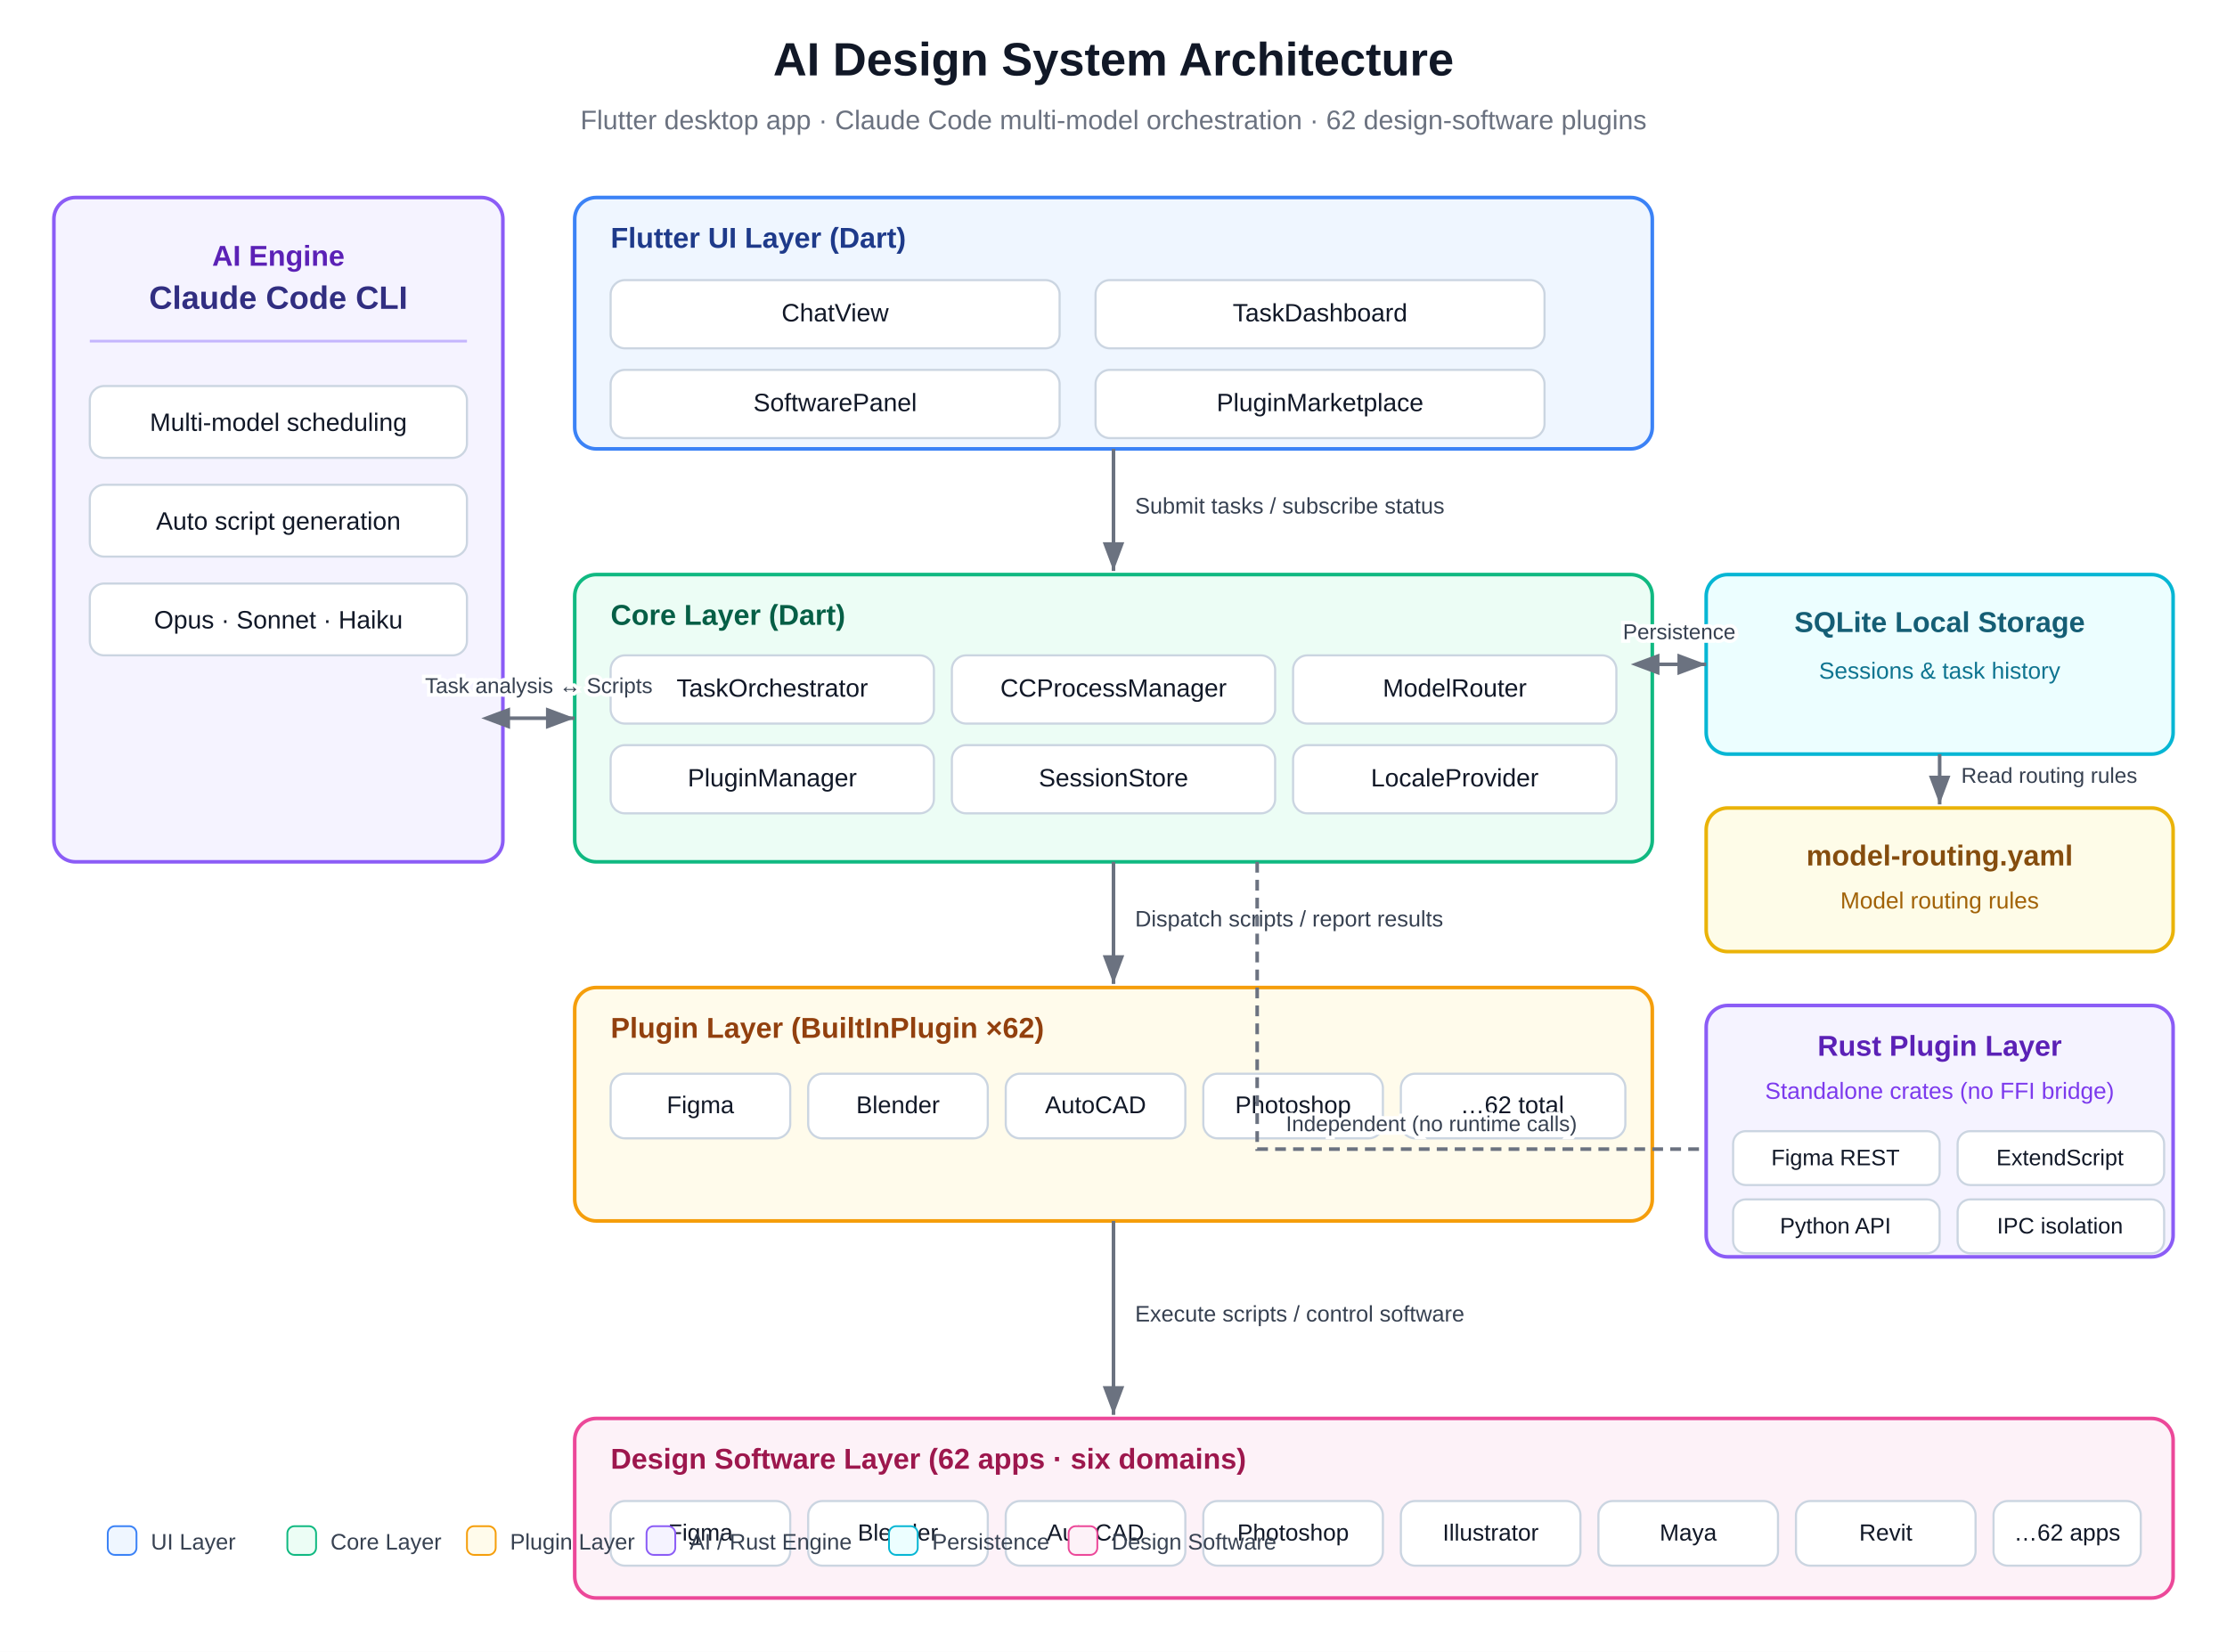
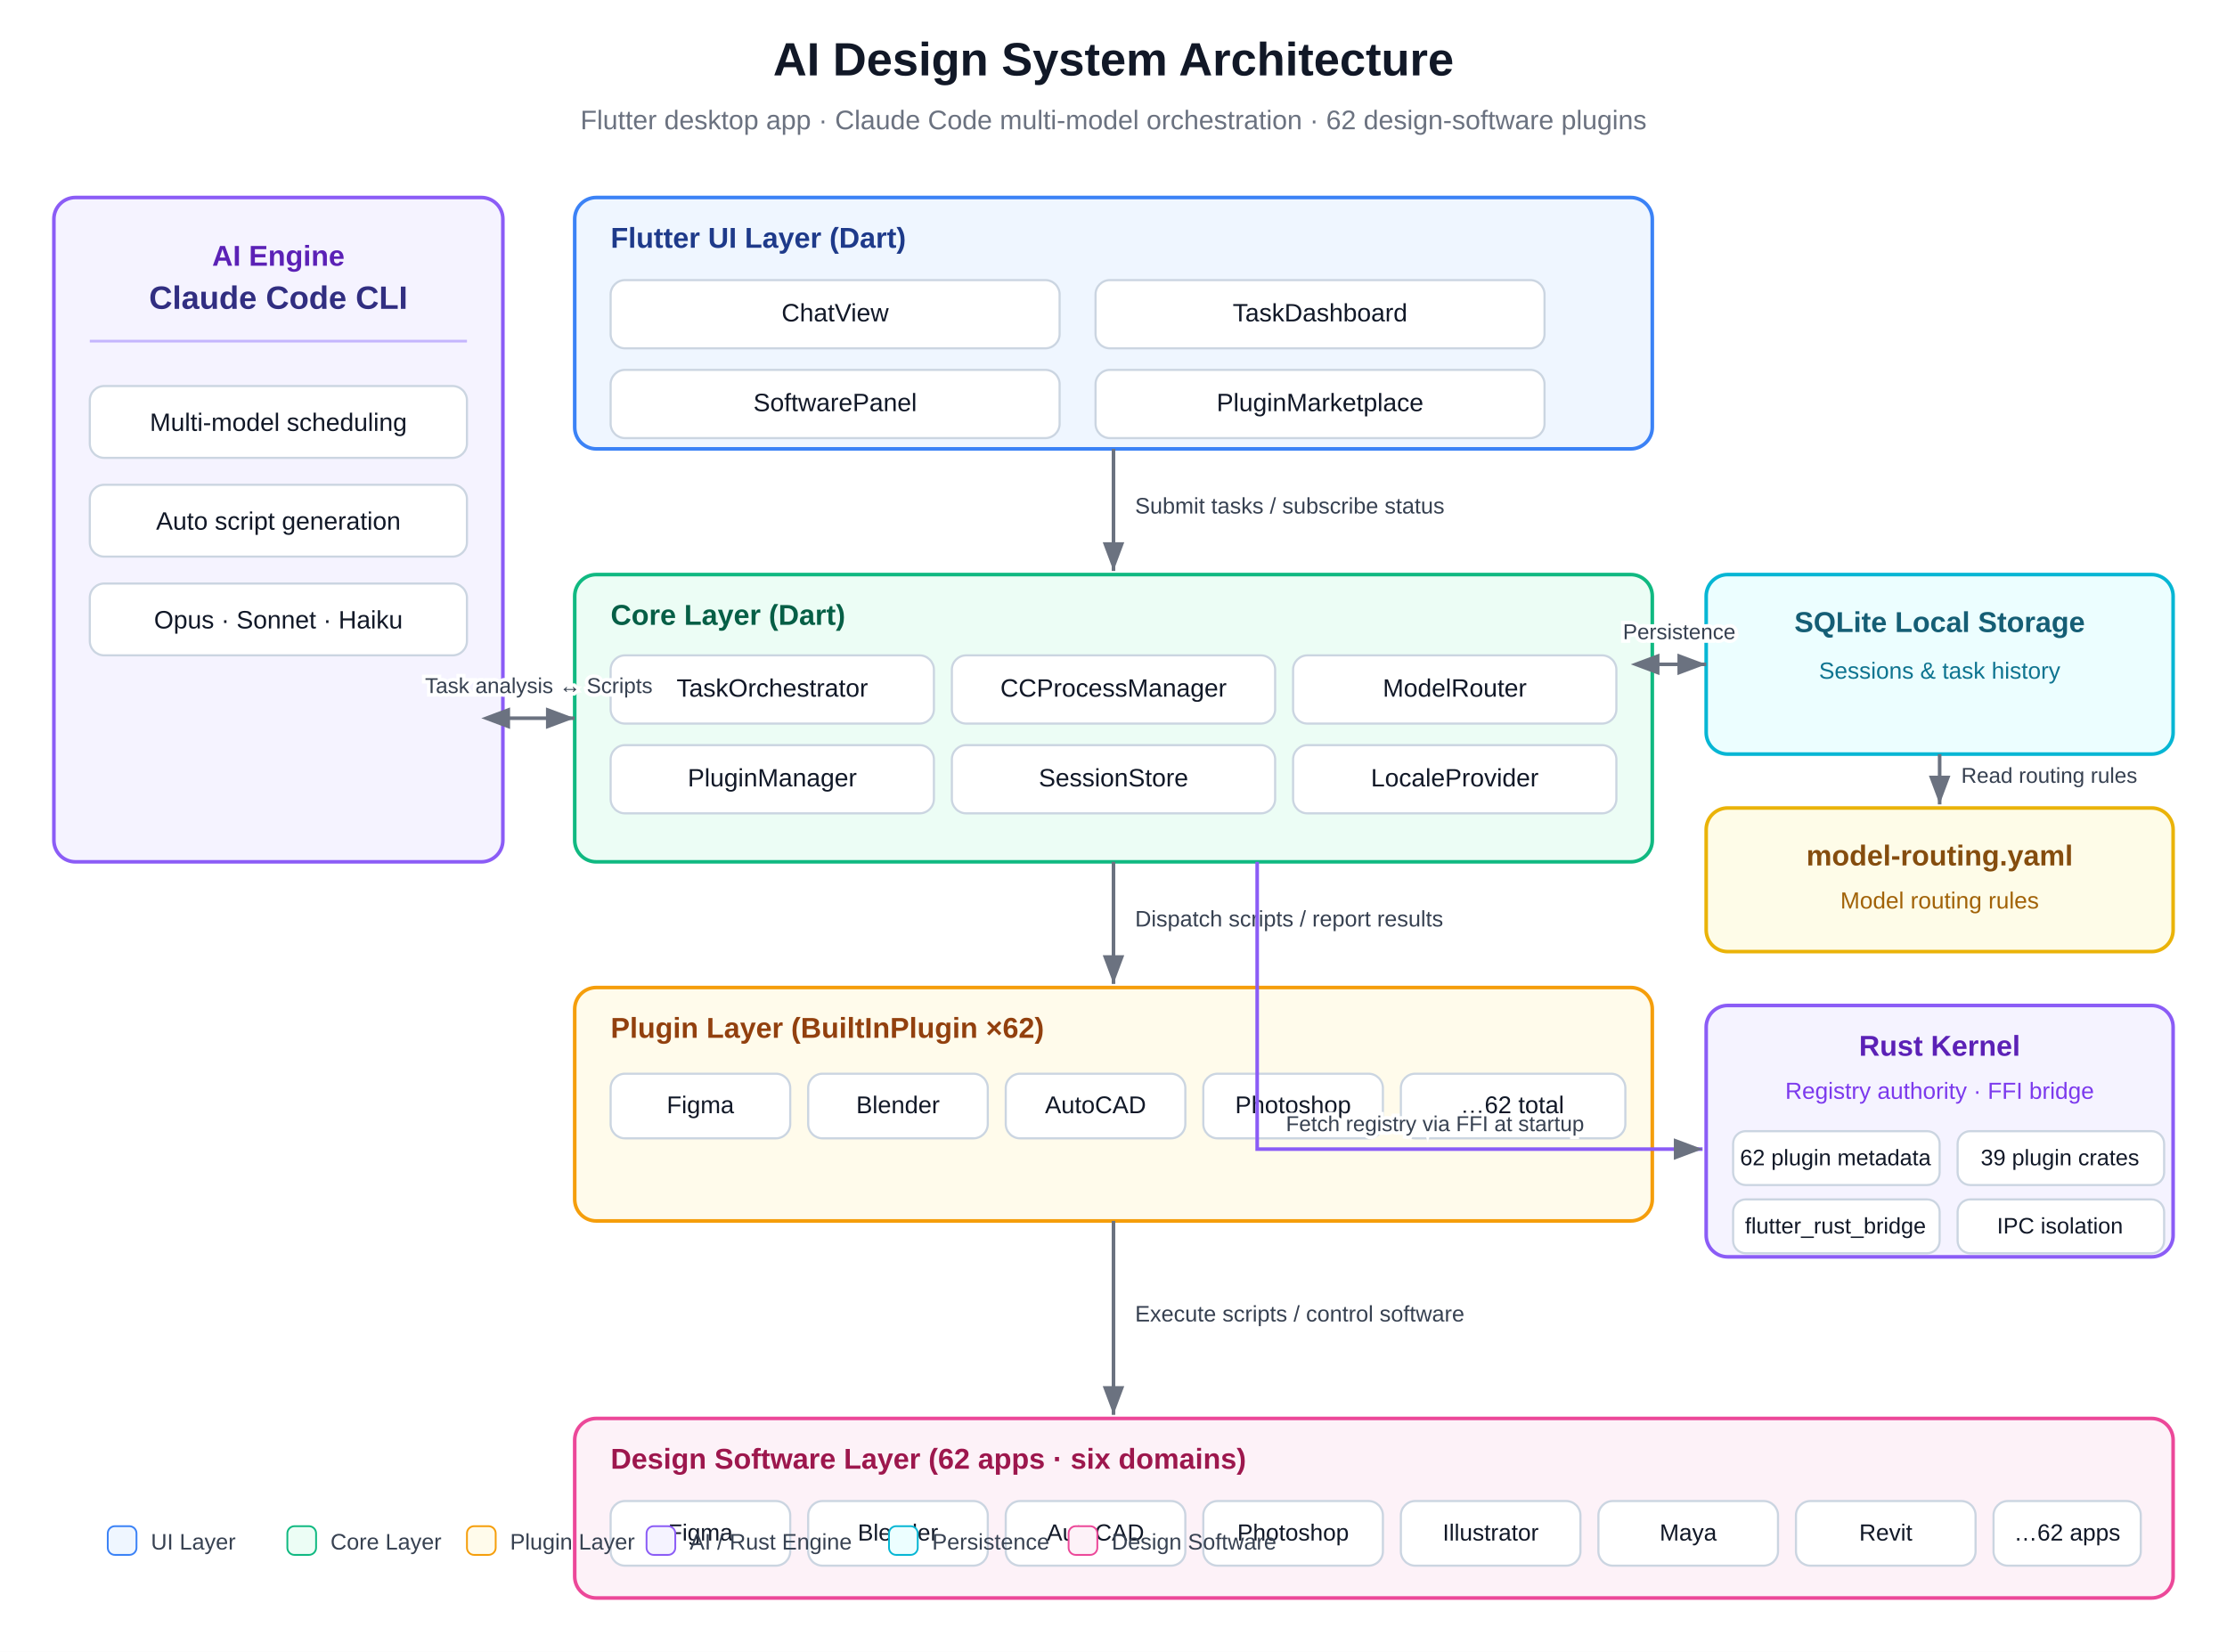
<svg xmlns="http://www.w3.org/2000/svg" width="1240" height="920" viewBox="0 0 1240 920" font-family="'Segoe UI','Helvetica Neue',Arial,sans-serif">
  <defs>
    <marker id="arrow" markerWidth="10" markerHeight="10" refX="8" refY="3" orient="auto">
      <path d="M0,0 L8,3 L0,6 Z" fill="#6b7280" />
    </marker>
    <marker id="arrowRev" markerWidth="10" markerHeight="10" refX="2" refY="3" orient="auto-start-reverse">
      <path d="M0,0 L8,3 L0,6 Z" fill="#6b7280" />
    </marker>
    <style>
      .halo { paint-order: stroke; stroke: #ffffff; stroke-width: 4px; }
      .chip { fill: #ffffff; stroke: #cbd5e1; stroke-width: 1.2; }
    </style>
  </defs>
  <rect width="1240" height="920" fill="#ffffff" />
  <text x="620" y="42" font-size="26" font-weight="bold" fill="#111827" text-anchor="middle">AI Design System Architecture</text>
  <text x="620" y="72" font-size="15" fill="#6b7280" text-anchor="middle">Flutter desktop app · Claude Code multi-model orchestration · 62 design-software plugins</text>
  <rect x="30" y="110" width="250" height="370" rx="12" fill="#f5f3ff" stroke="#8b5cf6" stroke-width="2" />
  <text x="155" y="148" font-size="16" font-weight="bold" fill="#5b21b6" text-anchor="middle">AI Engine</text>
  <text x="155" y="172" font-size="18" font-weight="bold" fill="#312e81" text-anchor="middle">Claude Code CLI</text>
  <line x1="50" y1="190" x2="260" y2="190" stroke="#c4b5fd" stroke-width="1.5" />
  <g font-size="14" fill="#111827" text-anchor="middle">
    <rect class="chip" x="50" y="215" width="210" height="40" rx="8" />
    <text x="155" y="240">Multi-model scheduling</text>
    <rect class="chip" x="50" y="270" width="210" height="40" rx="8" />
    <text x="155" y="295">Auto script generation</text>
    <rect class="chip" x="50" y="325" width="210" height="40" rx="8" />
    <text x="155" y="350">Opus · Sonnet · Haiku</text>
  </g>
  <rect x="320" y="110" width="600" height="140" rx="12" fill="#eff6ff" stroke="#3b82f6" stroke-width="2" />
  <text x="340" y="138" font-size="16" font-weight="bold" fill="#1e3a8a">Flutter UI Layer (Dart)</text>
  <g font-size="14" fill="#111827" text-anchor="middle">
    <rect class="chip" x="340" y="156" width="250" height="38" rx="8" />
    <text x="465" y="179">ChatView</text>
    <rect class="chip" x="610" y="156" width="250" height="38" rx="8" />
    <text x="735" y="179">TaskDashboard</text>
    <rect class="chip" x="340" y="206" width="250" height="38" rx="8" />
    <text x="465" y="229">SoftwarePanel</text>
    <rect class="chip" x="610" y="206" width="250" height="38" rx="8" />
    <text x="735" y="229">PluginMarketplace</text>
  </g>
  <line x1="620" y1="250" x2="620" y2="318" stroke="#6b7280" stroke-width="2" marker-end="url(#arrow)" />
  <text class="halo" x="632" y="286" font-size="12.5" fill="#374151">Submit tasks / subscribe status</text>
  <rect x="320" y="320" width="600" height="160" rx="12" fill="#ecfdf5" stroke="#10b981" stroke-width="2" />
  <text x="340" y="348" font-size="16" font-weight="bold" fill="#065f46">Core Layer (Dart)</text>
  <g font-size="14" fill="#111827" text-anchor="middle">
    <rect class="chip" x="340" y="365" width="180" height="38" rx="8" />
    <text x="430" y="388">TaskOrchestrator</text>
    <rect class="chip" x="530" y="365" width="180" height="38" rx="8" />
    <text x="620" y="388">CCProcessManager</text>
    <rect class="chip" x="720" y="365" width="180" height="38" rx="8" />
    <text x="810" y="388">ModelRouter</text>
    <rect class="chip" x="340" y="415" width="180" height="38" rx="8" />
    <text x="430" y="438">PluginManager</text>
    <rect class="chip" x="530" y="415" width="180" height="38" rx="8" />
    <text x="620" y="438">SessionStore</text>
    <rect class="chip" x="720" y="415" width="180" height="38" rx="8" />
    <text x="810" y="438">LocaleProvider</text>
  </g>
  <line x1="620" y1="480" x2="620" y2="548" stroke="#6b7280" stroke-width="2" marker-end="url(#arrow)" />
  <text class="halo" x="632" y="516" font-size="12.5" fill="#374151">Dispatch scripts / report results</text>
  <rect x="320" y="550" width="600" height="130" rx="12" fill="#fffbeb" stroke="#f59e0b" stroke-width="2" />
  <text x="340" y="578" font-size="16" font-weight="bold" fill="#92400e">Plugin Layer (BuiltInPlugin ×62)</text>
  <g font-size="13.5" fill="#111827" text-anchor="middle">
    <rect class="chip" x="340" y="598" width="100" height="36" rx="8" />
    <text x="390" y="620">Figma</text>
    <rect class="chip" x="450" y="598" width="100" height="36" rx="8" />
    <text x="500" y="620">Blender</text>
    <rect class="chip" x="560" y="598" width="100" height="36" rx="8" />
    <text x="610" y="620">AutoCAD</text>
    <rect class="chip" x="670" y="598" width="100" height="36" rx="8" />
    <text x="720" y="620">Photoshop</text>
    <rect class="chip" x="780" y="598" width="125" height="36" rx="8" />
    <text x="842" y="620">…62 total</text>
  </g>
  <line x1="620" y1="680" x2="620" y2="788" stroke="#6b7280" stroke-width="2" marker-end="url(#arrow)" />
  <text class="halo" x="632" y="736" font-size="12.5" fill="#374151">Execute scripts / control software</text>
  <rect x="320" y="790" width="890" height="100" rx="12" fill="#fdf2f8" stroke="#ec4899" stroke-width="2" />
  <text x="340" y="818" font-size="16" font-weight="bold" fill="#9d174d">Design Software Layer (62 apps · six domains)</text>
  <g font-size="13" fill="#111827" text-anchor="middle">
    <rect class="chip" x="340" y="836" width="100" height="36" rx="8" />
    <text x="390" y="858">Figma</text>
    <rect class="chip" x="450" y="836" width="100" height="36" rx="8" />
    <text x="500" y="858">Blender</text>
    <rect class="chip" x="560" y="836" width="100" height="36" rx="8" />
    <text x="610" y="858">AutoCAD</text>
    <rect class="chip" x="670" y="836" width="100" height="36" rx="8" />
    <text x="720" y="858">Photoshop</text>
    <rect class="chip" x="780" y="836" width="100" height="36" rx="8" />
    <text x="830" y="858">Illustrator</text>
    <rect class="chip" x="890" y="836" width="100" height="36" rx="8" />
    <text x="940" y="858">Maya</text>
    <rect class="chip" x="1000" y="836" width="100" height="36" rx="8" />
    <text x="1050" y="858">Revit</text>
    <rect class="chip" x="1110" y="836" width="82" height="36" rx="8" />
    <text x="1151" y="858">…62 apps</text>
  </g>
  <line x1="280" y1="400" x2="320" y2="400" stroke="#6b7280" stroke-width="2" marker-start="url(#arrowRev)" marker-end="url(#arrow)" />
  <text class="halo" x="300" y="386" font-size="12" fill="#374151" text-anchor="middle">Task analysis ↔ Scripts</text>
  <rect x="950" y="320" width="260" height="100" rx="12" fill="#ecfeff" stroke="#06b6d4" stroke-width="2" />
  <text x="1080" y="352" font-size="16" font-weight="bold" fill="#155e75" text-anchor="middle">SQLite Local Storage</text>
  <text x="1080" y="378" font-size="13" fill="#0e7490" text-anchor="middle">Sessions &amp; task history</text>
  <line x1="920" y1="370" x2="950" y2="370" stroke="#6b7280" stroke-width="2" marker-start="url(#arrowRev)" marker-end="url(#arrow)" />
  <text class="halo" x="935" y="356" font-size="12" fill="#374151" text-anchor="middle">Persistence</text>
  <rect x="950" y="450" width="260" height="80" rx="12" fill="#fefce8" stroke="#eab308" stroke-width="2" />
  <text x="1080" y="482" font-size="16" font-weight="bold" fill="#854d0e" text-anchor="middle">model-routing.yaml</text>
  <text x="1080" y="506" font-size="13" fill="#a16207" text-anchor="middle">Model routing rules</text>
  <line x1="1080" y1="420" x2="1080" y2="448" stroke="#6b7280" stroke-width="2" marker-end="url(#arrow)" />
  <text class="halo" x="1092" y="436" font-size="12" fill="#374151">Read routing rules</text>
  <rect x="950" y="560" width="260" height="140" rx="12" fill="#f5f3ff" stroke="#8b5cf6" stroke-width="2" />
-   <text x="1080" y="588" font-size="16" font-weight="bold" fill="#5b21b6" text-anchor="middle">Rust Plugin Layer</text>
-   <text x="1080" y="612" font-size="13" fill="#7c3aed" text-anchor="middle">Standalone crates (no FFI bridge)</text>
+   <text x="1080" y="588" font-size="16" font-weight="bold" fill="#5b21b6" text-anchor="middle">Rust Kernel</text>
+   <text x="1080" y="612" font-size="13" fill="#7c3aed" text-anchor="middle">Registry authority · FFI bridge</text>
  <g font-size="12.5" fill="#111827" text-anchor="middle">
    <rect class="chip" x="965" y="630" width="115" height="30" rx="7" />
-     <text x="1022" y="649">Figma REST</text>
+     <text x="1022" y="649">62 plugin metadata</text>
    <rect class="chip" x="1090" y="630" width="115" height="30" rx="7" />
-     <text x="1147" y="649">ExtendScript</text>
+     <text x="1147" y="649">39 plugin crates</text>
    <rect class="chip" x="965" y="668" width="115" height="30" rx="7" />
-     <text x="1022" y="687">Python API</text>
+     <text x="1022" y="687">flutter_rust_bridge</text>
    <rect class="chip" x="1090" y="668" width="115" height="30" rx="7" />
    <text x="1147" y="687">IPC isolation</text>
  </g>
-   <path d="M 700 480 V 640 H 948" fill="none" stroke="#6b7280" stroke-width="2" stroke-dasharray="6 4" />
-   <text class="halo" x="716" y="630" font-size="12" fill="#374151">Independent (no runtime calls)</text>
+   <path d="M 700 480 V 640 H 948" fill="none" stroke="#8b5cf6" stroke-width="2" marker-end="url(#arrow)" />
+   <text class="halo" x="716" y="630" font-size="12" fill="#374151">Fetch registry via FFI at startup</text>
  <g font-size="12.5" fill="#374151">
    <rect x="60" y="850" width="16" height="16" rx="4" fill="#eff6ff" stroke="#3b82f6" />
    <text x="84" y="863">UI Layer</text>
    <rect x="160" y="850" width="16" height="16" rx="4" fill="#ecfdf5" stroke="#10b981" />
    <text x="184" y="863">Core Layer</text>
    <rect x="260" y="850" width="16" height="16" rx="4" fill="#fffbeb" stroke="#f59e0b" />
    <text x="284" y="863">Plugin Layer</text>
    <rect x="360" y="850" width="16" height="16" rx="4" fill="#f5f3ff" stroke="#8b5cf6" />
    <text x="384" y="863">AI / Rust Engine</text>
    <rect x="495" y="850" width="16" height="16" rx="4" fill="#ecfeff" stroke="#06b6d4" />
    <text x="519" y="863">Persistence</text>
    <rect x="595" y="850" width="16" height="16" rx="4" fill="#fdf2f8" stroke="#ec4899" />
    <text x="619" y="863">Design Software</text>
  </g>
</svg>
